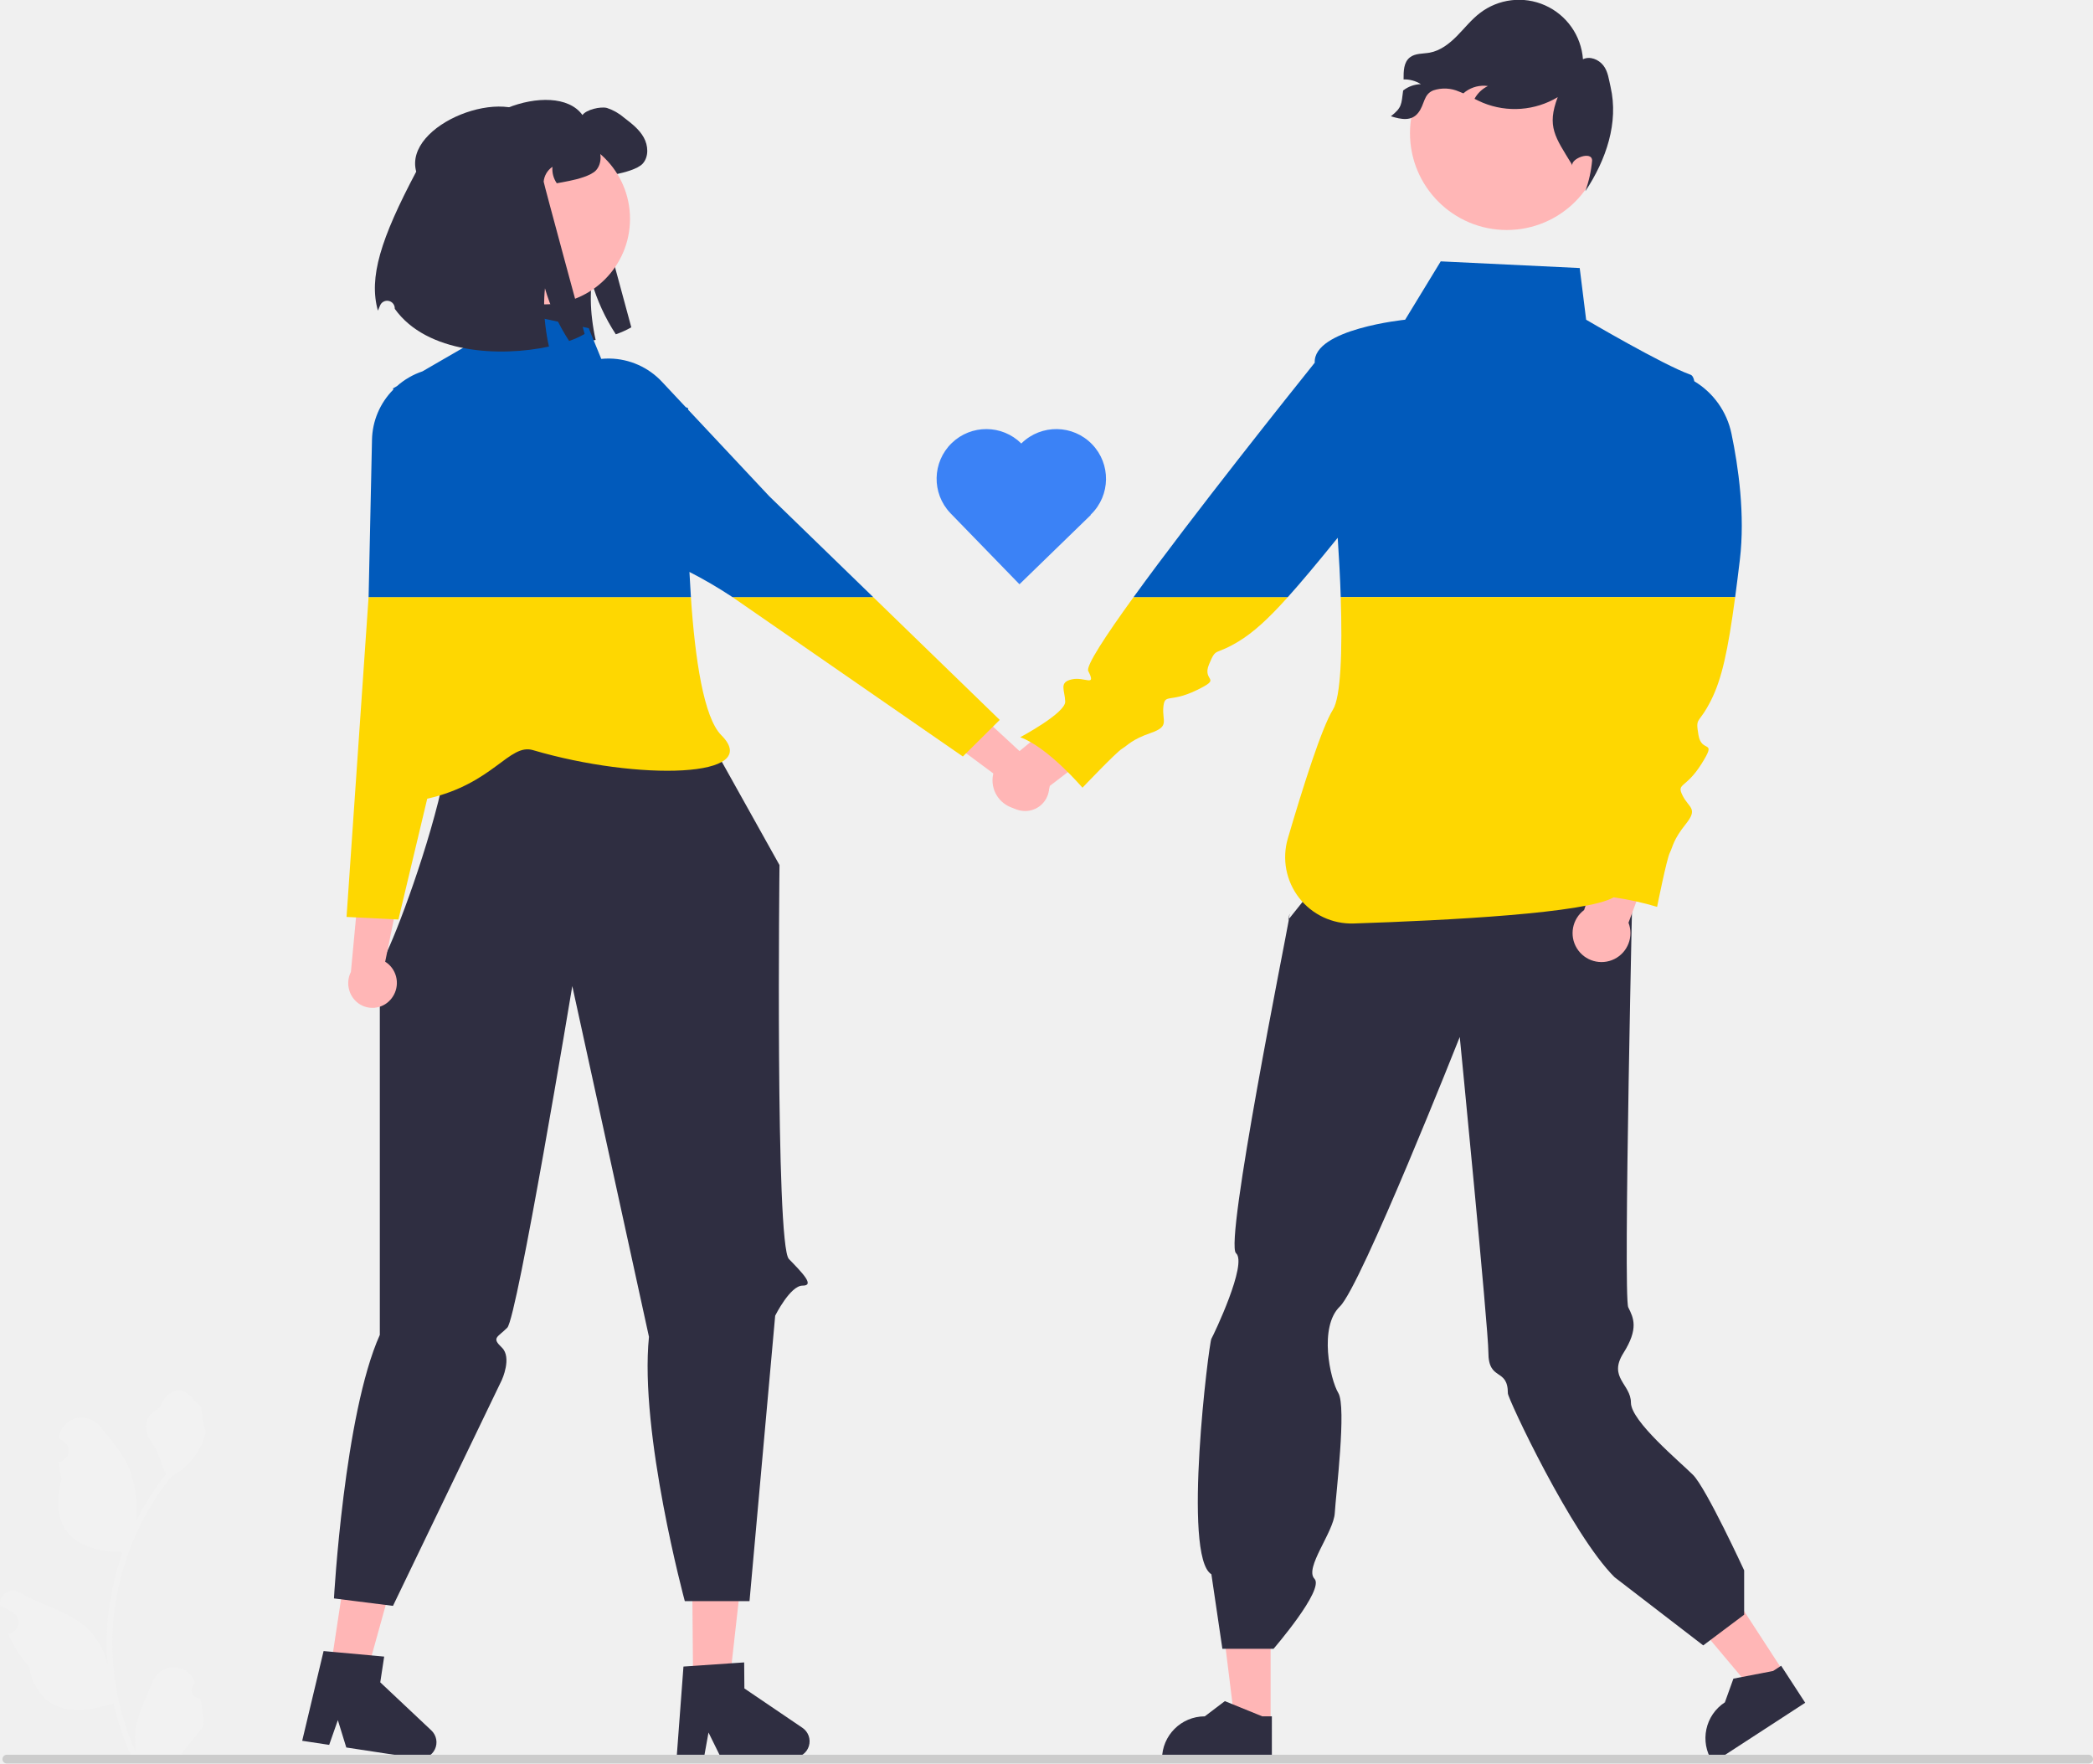
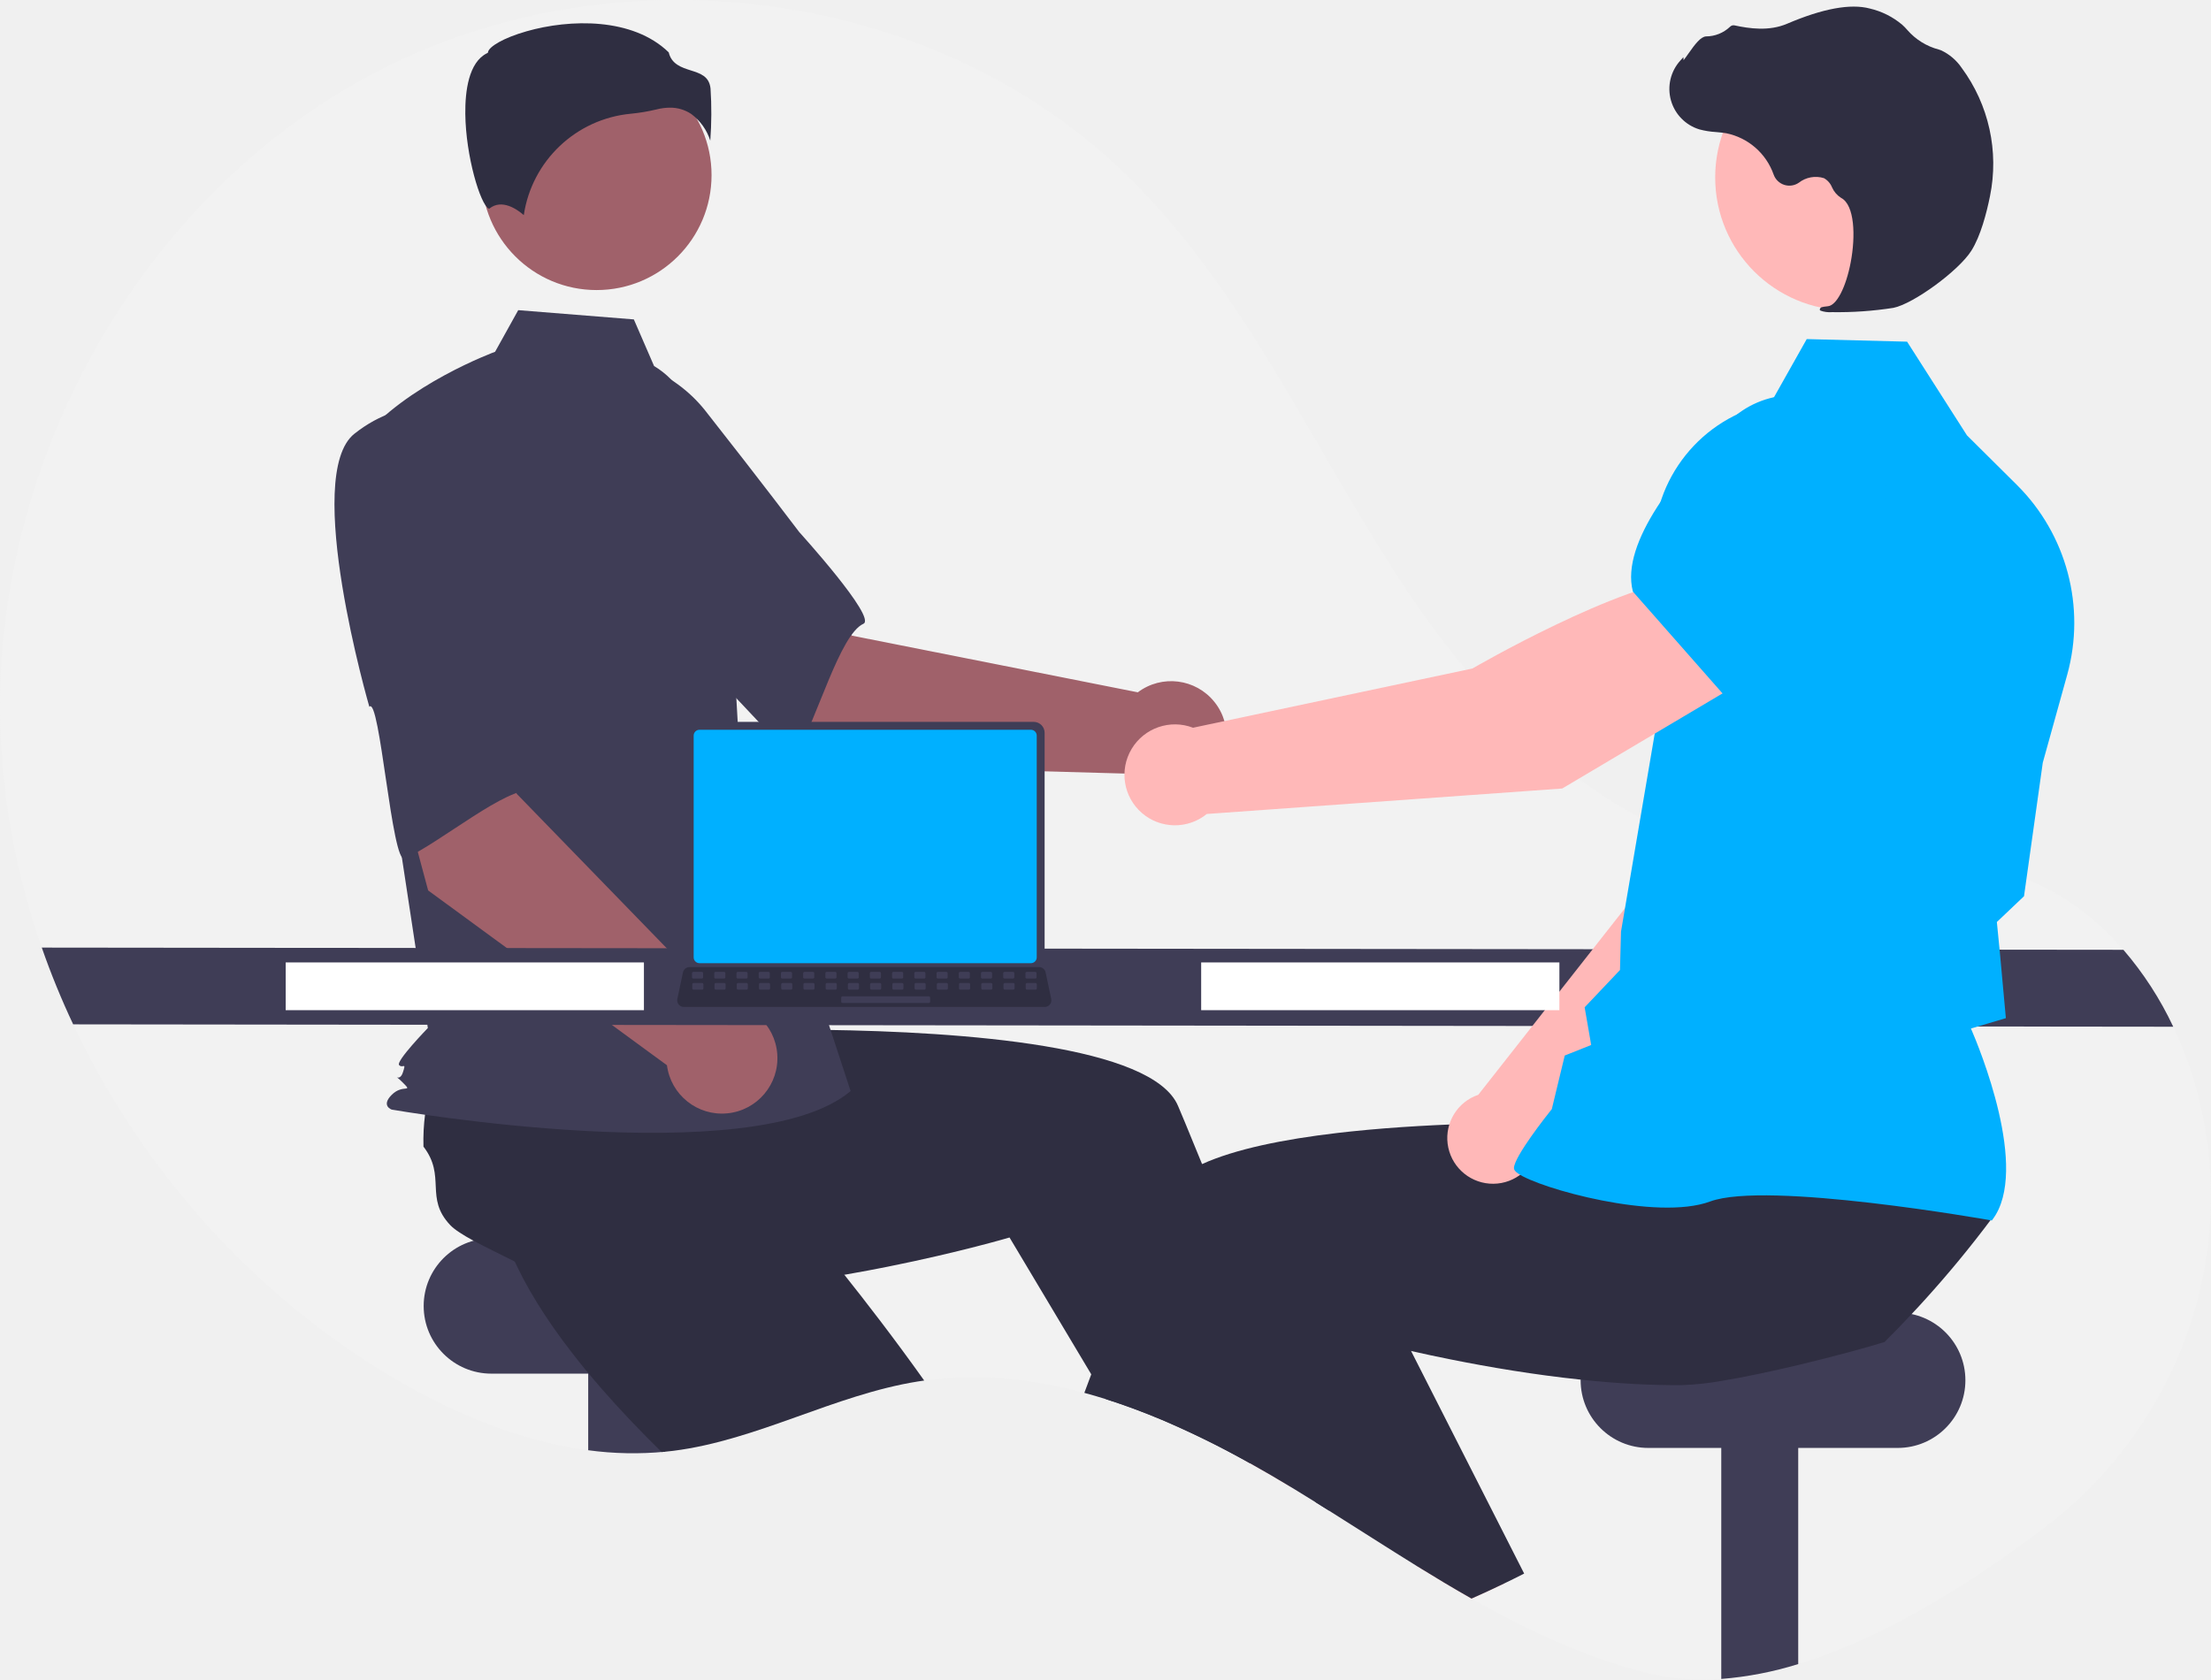
- <svg xmlns="http://www.w3.org/2000/svg" data-name="Layer 1" width="567.338" height="478.016" viewBox="0 0 567.338 478.016">
-   <path d="M441.806,255.712c-3.529-12.867,24.936-23.901,32.41-13.539,1.039-1.473,4.881-2.368,6.643-1.916a13.744,13.744,0,0,1,4.691,2.675c1.988,1.527,4.049,3.109,5.269,5.305,1.229,2.187,1.419,5.17-.235,7.068-1.311,1.509-5.179,2.485-7.149,2.883-1.374.28-2.531.506-3.525.669a6.739,6.739,0,0,1-1.175-4.456,5.47,5.47,0,0,0-2.386,4.013c-.027.334,11.108,41.304,11.108,41.304a24.287,24.287,0,0,1-4.203,1.889,52.848,52.848,0,0,1-6.553-14.28,45.762,45.762,0,0,0,.127,10.168,55.948,55.948,0,0,0,.958,5.631c-13.232,2.856-33.133,1.916-41.792-10.231l-.004-.151a2.067,2.067,0,0,0-3.993-.721c-.21.536-.403 1-.576,1.369C428.9,284.371,432.163,273.932,441.806,255.712Z" transform="translate(-316.3312 -210.9919)" fill="#2f2e41" />
-   <polygon points="187.875 456.283 197.734 456.2 202.098 417.287 187.548 417.41 187.875 456.283" fill="#ffb6b6" />
-   <path d="M533.853,679.343,518.108,668.663l-.059-7.055-3.386.227-10.496.724-2.573.171-1.868,24.935,7.396-.067,1.26-6.991,3.431,6.956,19.601-.164a4.408,4.408,0,0,0,2.439-8.055Z" transform="translate(-316.3312 -210.9919)" fill="#2f2e41" />
-   <polygon points="89.571 452.439 99.318 453.92 109.798 416.192 95.412 414.006 89.571 452.439" fill="#ffb6b6" />
-   <path d="M433.261,680.048l-13.853-13.042,1.06-6.975-3.379-.313-10.477-.95-2.568-.239-5.798,24.323,7.313,1.107,2.353-6.703,2.285,7.412,19.379,2.947a4.408,4.408,0,0,0,3.685-7.566Z" transform="translate(-316.3312 -210.9919)" fill="#2f2e41" />
-   <path d="M499.672,395.413l27.953,50.064s-1.166,102.965,2.549,106.784,7.078,7.244,3.715,7.213-7.434,8.153-7.434,8.153l-6.957,77.364h-17.543s-12.344-45.623-9.713-71.64l-20.782-95.077S456.528,568.188,453.837,570.879s-4.314,2.672-1.484,5.372,0,8.808,0,8.808l-29.498,61.221-16-2.018s2.774-49.979,12.433-71.435V471.432c-.728,8.693,33.303-79.296,12.493-72.691C438.365,396.651,499.672,395.413,499.672,395.413Z" transform="translate(-316.3312 -210.9919)" fill="#2f2e41" />
-   <path d="M422.318,481.805a6.821,6.821,0,0,0-.702-9.488,6.544,6.544,0,0,0-.876-.634l4.751-23.317-10.984-6.574-3.055,32.646a6.802,6.802,0,0,0,1.568,8.155,6.51,6.51,0,0,0,9.183-.651Q422.262,481.874,422.318,481.805Z" transform="translate(-316.3312 -210.9919)" fill="#ffb6b6" />
-   <path d="M593.233,430.754a6.821,6.821,0,0,1-5.816-7.529,6.543,6.543,0,0,1,.228-1.057l-19.113-14.177,3.782-12.229,24.082,22.251a6.802,6.802,0,0,1,4.281,7.116,6.51,6.51,0,0,1-7.268,5.651Q593.321,430.767,593.233,430.754Z" transform="translate(-316.3312 -210.9919)" fill="#ffb6b6" />
-   <circle cx="147.594" cy="59.322" r="23.183" fill="#ffb6b6" />
-   <path d="M437.826,245.399" transform="translate(-316.3312 -210.9919)" fill="#2f2e41" />
-   <polygon points="483.533 453.271 475.415 458.549 451.193 429.75 463.174 421.96 483.533 453.271" fill="#ffb6b6" />
-   <path d="M805.657,672.546,780.694,688.777l-.205-.316a11.59,11.59,0,0,1,3.398-16.034l.001-0,2.31-6.424,10.757-2.072,2.179-1.417Z" transform="translate(-316.3312 -210.9919)" fill="#2f2e41" />
-   <polygon points="344.417 467.102 334.734 467.101 330.128 429.753 344.419 429.754 344.417 467.102" fill="#ffb6b6" />
-   <path d="M661.089,688.195l-29.776-.001v-.377a11.59,11.59,0,0,1,11.59-11.589h.001l5.439-4.126,10.148,4.127,2.599 0Z" transform="translate(-316.3312 -210.9919)" fill="#2f2e41" />
-   <path d="M760.974,447.632l-86.829,1.909-8.607,10.758s.744-3.793.082.373-17.414,87.23-14.247,90.016-6.004,22.02-6.678,23.193-7.933,59.07,0,63.831l2.98,20.209h13.866s13.891-16.075,11.095-18.989,5.2-12.604,5.505-17.8,3.225-28.764.963-32.542-5.319-17.96.418-23.458,32.498-73.057,32.498-73.057,7.776,79.202,7.758,85.421c-.024,8.088,5.287,4.085,5.287,11.185,0,1.434,17.294,38.303,28.916,49.827l24.035,18.488,11.093-8.32v-12.018s-10.28-22.298-13.866-25.884-16.827-14.563-16.827-19.584-6.233-6.77-2.041-13.426,2.758-9.525,1.324-12.394,1.286-120.415,1.286-120.415Z" transform="translate(-316.3312 -210.9919)" fill="#2f2e41" />
-   <circle cx="408.437" cy="36.107" r="26.238" fill="#ffb6b6" />
-   <path d="M745.729,457.66l7.386-22.233,13.289,2.447-8.645,23.228a7.843,7.843,0,1,1-12.03-3.442Z" transform="translate(-316.3312 -210.9919)" fill="#ffb6b6" />
-   <path d="M592.555,414.694l18.096-14.878,9.942,9.152L600.901,424.017a7.843,7.843,0,1,1-8.346-9.323Z" transform="translate(-316.3312 -210.9919)" fill="#ffb6b6" />
-   <path d="M693.353,242.509c2.829.878,5.556,1.396,7.395-.924s1.359-4.973,4.095-6.092a9.679,9.679,0,0,1,6.989.324c.398.148.786.314,1.165.481.213-.185.425-.36.656-.527a8.337,8.337,0,0,1,6-1.461,8.18,8.18,0,0,0-3.633,3.467c.758.379,1.525.758,2.302,1.082a22.697,22.697,0,0,0,20.254-1.535c-3.032,7.987-.675,10.834,3.772,18.128l.176.425c-.444-1.913,5.371-4.123,5.371-1.35a33.125,33.125,0,0,1-1.849,8.32c5.704-8.588,9.069-18.636,6.859-28.278-.471-2.024-.684-4.197-1.969-5.842-1.285-1.636-3.651-2.598-5.519-1.673a17.396,17.396,0,0,0-27.992-12.48c-2.311,1.784-4.132,4.123-6.194,6.203s-4.502,3.975-7.386,4.493c-1.83.324-3.892.129-5.352,1.285-1.692,1.34-1.71,3.698-1.701,5.963a8.327,8.327,0,0,1,4.687,1.285,8.148,8.148,0,0,0-4.733,1.664.508.508,0,0,0-.074.055C696.172,239.328,696.375,240.133,693.353,242.509Z" transform="translate(-316.3312 -210.9919)" fill="#2f2e41" />
-   <path d="M370.59,671.321a2.269,2.269,0,0,1-1.645-3.933l.155-.618q-.031-.074-.062-.148a6.094,6.094,0,0,0-11.241.042c-1.839,4.428-4.179,8.864-4.756,13.546a18.029,18.029,0,0,0,.316,6.2,72.281,72.281,0,0,1-6.575-30.021,69.764,69.764,0,0,1,.433-7.783q.358-3.178.995-6.31a73.119,73.119,0,0,1,14.5-30.99,19.459,19.459,0,0,0,8.093-8.397,14.843,14.843,0,0,0,1.35-4.056c-.394.052-1.486-5.949-1.188-6.317-.549-.833-1.532-1.247-2.131-2.06-2.982-4.043-7.091-3.337-9.236,2.157-4.582,2.313-4.627,6.148-1.815,9.837,1.789,2.347,2.035,5.522,3.604,8.035-.162.207-.329.407-.491.614a73.591,73.591,0,0,0-7.681,12.169,30.592,30.592,0,0,0-1.826-14.21c-1.748-4.217-5.025-7.769-7.91-11.415a6.279,6.279,0,0,0-11.184,3.083q-.009.081-.017.161.643.363,1.259.77a3.078,3.078,0,0,1-1.241,5.602l-.063.01a30.626,30.626,0,0,0,.807,4.579c-3.702,14.316,4.29,19.53,15.701,19.764.252.129.497.258.749.381a75.115,75.115,0,0,0-4.043,19.028,71.243,71.243,0,0,0,.052,11.503l-.019-.136a18.826,18.826,0,0,0-6.427-10.87c-4.946-4.063-11.933-5.559-17.268-8.824a3.533,3.533,0,0,0-5.411,3.437l.022.143a20.677,20.677,0,0,1,2.319,1.117q.643.363,1.259.77a3.078,3.078,0,0,1-1.241,5.602l-.063.01c-.045.006-.084.013-.129.019a30.654,30.654,0,0,0,5.639,8.829c2.315,12.497,12.256,13.683,22.89,10.044h.006a75.093,75.093,0,0,0,5.044,14.726h18.02c.065-.2.123-.407.181-.607a20.474,20.474,0,0,1-4.986-.297c1.337-1.641,2.674-3.294,4.011-4.935a1.121,1.121,0,0,0,.084-.097c.678-.84,1.363-1.673,2.041-2.512l0-.001a29.99,29.99,0,0,0-.879-7.64Z" transform="translate(-316.3312 -210.9919)" fill="#f2f2f2" />
-   <path d="M316.999,687.818a1.186,1.186,0,0,0,1.19,1.19h564.29a1.19,1.19,0,1,0,0-2.38h-564.29A1.187,1.187,0,0,0,316.999,687.818Z" transform="translate(-316.3312 -210.9919)" fill="#ccc" />
-   <path d="M503.213,366.022c.111,2.279.242,4.56.394,6.82h11.261l-.161-.111A121.192,121.192,0,0,0,503.213,366.022Z" transform="translate(-316.3312 -210.9919)" fill="none" />
-   <path d="M410.267,459.537l14.065.698,7.806-32.744c17.946-4.035,22.203-15.069,28.655-13.17,28.622,8.426,62.638,7.533,51.062-4.042-4.746-4.746-7.11-20.5-8.248-37.437h-87.366Z" transform="translate(-316.3312 -210.9919)" fill="#fed701" />
-   <polygon points="198.537 161.851 260.993 205.057 270.992 195.141 236.689 161.851 198.537 161.851" fill="#fed701" />
-   <path d="M524.86,345.514,502.855,322.038c.007-.246.012-.386.012-.386l-.671-.317-6.401-6.829a19.867,19.867,0,0,0-14.211-6.326,20.389,20.389,0,0,0-2.273.092l-3.397-8.322-28.416-6.028-5.642,11.357-11.017,6.378a19.901,19.901,0,0,0-6.907,3.999l-1.076.623.08.327a19.838,19.838,0,0,0-5.77,13.604l-.914,42.49-.01.142h87.366c-.152-2.26-.283-4.541-.394-6.82a121.192,121.192,0,0,1,11.495,6.709l.161.111h38.152Z" transform="translate(-316.3312 -210.9919)" fill="#015abb" />
-   <path d="M611.318,392.877c2.271,4.488-.919,1.46-4.488,2.271-3.569.811-1.839,2.92-1.758,6.029s-12.194,9.652-12.194,9.652c7.489,2.677,16.87,13.681,16.87,13.681s9.085-9.571,10.734-10.571c1.649-1,2.569-2.46,7.787-4.272,5.218-1.811,3.028-3.19,3.407-7.029.379-3.839,1.649-1,8.976-4.542s1.379-2.19,3.407-7.029c2.028-4.84,1.379-2.19,7.976-6.191,3.965-2.405,7.904-5.937,13.384-12.033H623.607C615.895,383.496,610.644,391.544,611.318,392.877Z" transform="translate(-316.3312 -210.9919)" fill="#fed701" />
-   <path d="M787.938,362.778c1.465-12.211-.388-25.251-2.272-34.267a21.716,21.716,0,0,0-10.058-14.167c-.191-.979-.531-1.606-1.052-1.791-7.458-2.651-28.277-14.899-28.277-14.899l-1.745-14.006L706.86,281.837l-9.64,15.816s-24.972,2.51-24.509,11.652c-6.048,7.543-32.968,41.249-49.104,63.538h41.813c3.637-4.046,7.953-9.219,13.41-15.949.037-.046.072-.093.109-.139.367,5.456.649,10.914.817,16.088H786.67C787.076,369.808,787.494,366.474,787.938,362.778Z" transform="translate(-316.3312 -210.9919)" fill="#015abb" />
-   <path d="M786.67,372.843H679.756c.477,14.703.022,27.101-2.118,30.515-3.004,4.792-8.089,20.829-12.222,34.91a17.995,17.995,0,0,0,17.859,23.046c25.642-.845,63.164-2.802,70.477-7.093a81.014,81.014,0,0,1,11.758,2.584s2.588-12.94,3.45-14.665c.863-1.725.863-3.45,4.313-7.764,3.451-4.313.863-4.313-.863-7.764-1.725-3.45.863-1.725,5.176-8.626,4.313-6.901,0-2.588-.863-7.764-.863-5.176,0-2.588,3.451-9.489C783.033,395.016,784.708,387.513,786.67,372.843Z" transform="translate(-316.3312 -210.9919)" fill="#fed701" />
-   <path d="M429.153,257.519c-3.529-12.867,24.936-23.901,32.41-13.539,1.039-1.473,4.881-2.368,6.643-1.916a13.744,13.744,0,0,1,4.691,2.675c1.988,1.527,4.049,3.109,5.269,5.305,1.229,2.187,1.419,5.17-.235,7.068-1.311,1.509-5.179,2.485-7.149,2.883-1.374.28-2.531.506-3.525.669a6.739,6.739,0,0,1-1.175-4.456,5.47,5.47,0,0,0-2.386,4.013c-.027.334,11.108,41.304,11.108,41.304a24.287,24.287,0,0,1-4.203,1.889,52.848,52.848,0,0,1-6.553-14.28,45.762,45.762,0,0,0,.127,10.168,55.95,55.95,0,0,0,.958,5.631c-13.232,2.856-33.133,1.916-41.792-10.231l-.004-.151a2.067,2.067,0,0,0-3.993-.721c-.21.536-.403 1-.576,1.369C416.247,286.179,419.51,275.74,429.153,257.519Z" transform="translate(-316.3312 -210.9919)" fill="#2f2e41" />
-   <path d="M593.272,331.109l0,0c-.034.033-.065.067-.098.1a13.472,13.472,0,0,0-18.874-.102l0,0a13.472,13.472,0,0,0-.401,18.921l-.003.003.126.13,0,0,18.649,19.202L612.003,350.587l-.054-.055c.032-.031.066-.06.099-.091l0,0a13.474,13.474,0,0,0,.278-19.054l0,0A13.474,13.474,0,0,0,593.272,331.109Z" transform="translate(-316.3312 -210.9919)" fill="#3b82f6" />
+ <svg xmlns="http://www.w3.org/2000/svg" data-name="Layer 1" width="833.222" height="633.11" viewBox="0 0 833.222 633.11">
+   <path d="M954.314,708.907c-27.3,20.79-60.56,41.85-93.26,51.78a132.151,132.151,0,0,1-29,5.61,87.682,87.682,0,0,1-27.45-2.13c-23.6-5.87-45.49-16.15-66.67-28.16-6.92-3.93-13.76-8.04-20.56-12.24-11.1-6.86-22.09-13.96-33.11-20.89-1.65-1.05-3.29-2.08-4.94-3.1h-.01q-3.99-2.505-8-4.94c-.47-.29-.94-.57-1.42-.86q-7.575-4.59-15.41-8.97c-.64-.35-1.28-.71-1.92-1.06a337.758,337.758,0,0,0-31.12-15.23c-6.98-2.94-14.05-5.59-21.19-7.85h-.01c-2.73-.86-5.47-1.67-8.22-2.41a172.032,172.032,0,0,0-25.14-4.92,137.461,137.461,0,0,0-35.21.28c-.79.11-1.57.22-2.36.35-31.6,5.06-60.44,22.12-92.18,26.14-1.03.13-2.05.25-3.08.34-.44.04-.88.09-1.32.12a126.185,126.185,0,0,1-27.68-.68c-25.63-3.38-50.59-13.87-73.06-27.09-52.53-30.91-95.13-78.42-121.03-133.44a297.454,297.454,0,0,1-11.83-28.93,278.47,278.47,0,0,1-15.67-84.85c-2.43-100.36,54.6-201.05,144.14-246.44,89.55-45.39,207.35-30.38,279.57,39.35,43.81,42.3,69.16,99.62,102.13,150.83,32.97,51.2,79.83,100.11,140.27,107.57,30.79,3.8,63.01-3.55,92.52,6.01,16.34,5.3,30.28,15.44,41.51,28.36a127.185,127.185,0,0,1,18.78,29,141.927,141.927,0,0,1,8.73,23.54c.41,1.49.79,2.98,1.16,4.47C1026.974,608.507,1003.484,671.447,954.314,708.907Z" transform="translate(-183.3889 -133.445)" fill="#f2f2f2" />
+   <rect x="159.665" y="466.772" width="145" height="51" rx="25.5" fill="#3f3d56" />
+   <path d="M434.054,638.217v42.43a125.553,125.553,0,0,1-29-.56v-41.87Z" transform="translate(-183.3889 -133.445)" fill="#3f3d56" />
+   <path d="M531.674,653.817c-.79.11-1.57.22-2.36.35-31.6,5.06-60.44,22.12-92.18,26.14-1.03.13-2.05.25-3.08.34-.44.04-.88.09-1.32.12-7.75-7.59-15.5-15.67-22.78-24.04-3.95-4.53-7.77-9.15-11.36-13.83-9.32-12.08-17.22-24.5-22.44-36.7.53-5.85-3.11-19.38-4.85-29.74l-.01-.01c-.74-4.35-1.14-8.13-.77-10.56,2.12-14.02,13.57-12.41,17.09-26.15a77.5,77.5,0,0,1,10.11-7.11c.59-.35,1.19-.7,1.81-1.05l38.2-26.4,14.6,14.32,22.22,21.8,24.08,23.61-20.44,20.65s17.08,19.69,37.05,45.94C520.604,638.547,526.174,646.077,531.674,653.817Z" transform="translate(-183.3889 -133.445)" fill="#2f2e41" />
+   <path d="M861.054,638.217v122.47a132.151,132.151,0,0,1-29,5.61v-128.08Z" transform="translate(-183.3889 -133.445)" fill="#3f3d56" />
+   <rect x="595.665" y="494.772" width="145" height="51" rx="25.5" fill="#3f3d56" />
+   <path d="M669.894,693.977q-7.575-4.59-15.41-8.97c-.64-.35-1.28-.71-1.92-1.06l3.44-1.47,9.28-3.99.09-.04.1.34Z" transform="translate(-183.3889 -133.445)" fill="#ffb6b6" />
+   <path d="M684.264,702.877c-1.65-1.05-3.29-2.08-4.94-3.1h-.01q-3.99-2.505-8-4.94c-.47-.29-.94-.57-1.42-.86q-7.575-4.59-15.41-8.97c-.64-.35-1.28-.71-1.92-1.06a337.758,337.758,0,0,0-31.12-15.23c-6.98-2.94-14.05-5.59-21.19-7.85h-.01l-5.61-9.39-25.25-42.29-5.55-9.29s-18.93,5.6-45.72,10.97c-9.75,1.96-20.53,3.88-31.84,5.5-12.09,1.72-24.77,3.09-37.37,3.75-6.01.32-12,.48-17.9.43-15.25-.1-29.9-1.53-42.73-4.93-4.28-4.02-17.18-9.49-26.42-14.5h-.01c-3.88-2.1-7.1-4.11-8.79-5.9-9.74-10.3-1.42-18.33-10.08-29.57a78.018,78.018,0,0,1,.63-12.34c.09-.68.18-1.37.29-2.07l2.73-46.36,20.28-2.68,30.86-4.08,33.43-4.42,3.68,28.82s26.03-1.32,59.01-.88c52.97.72,123.85,6,133.45,28.66.9,2.13,1.8,4.28,2.7,6.43q3.21,7.71,6.36,15.5c7.61,18.8,14.87,37.78,21.5,55.72,4.12,11.16,8,21.92,11.57,31.99,2.87,8.1,5.53,15.76,7.96,22.81,2.22,6.44,4.23,12.37,6.02,17.69C683.724,701.267,683.994,702.087,684.264,702.877Z" transform="translate(-183.3889 -133.445)" fill="#2f2e41" />
+   <path d="M497.708,421.99l-64.055-54.401,41.675-42.177,29.075,47.623,107.774,21.367a20.9,20.9,0,1,1-2.97,30.678Z" transform="translate(-183.3889 -133.445)" fill="#a0616a" />
+   <path d="M377.042,296.092c-7.403,24.083,63.1,81.52,63.1,81.52.783-5.782,40.756,44.073,43.475,39.558,7.729-12.832,16.234-44.552,25.157-48.606,5.103-2.318-24.171-34.543-24.171-34.543s-14.933-19.756-34.649-44.794a53.412,53.412,0,0,0-47.084-20.961S384.445,272.009,377.042,296.092Z" transform="translate(-183.3889 -133.445)" fill="#3f3d56" />
+   <circle cx="224.825" cy="66.009" r="43.324" fill="#a0616a" />
+   <path d="M429.876,271.412c9.334,5.549,14.917,15.744,18.122,26.119a247.516,247.516,0,0,1,10.636,59.137l3.385,60.089,41.926,127.947c-36.336,30.746-172.919,6.988-172.919,6.988s-4.193-1.397,0-5.59,8.274-.478,4.082-4.671-1.302.478.095-3.715,0-1.397-1.398-2.795,10.819-13.976,10.819-13.976L333.445,447.503,319.47,299.363c16.771-20.963,50.498-33.321,50.498-33.321l8.715-15.687,43.574,3.486Z" transform="translate(-183.3889 -133.445)" fill="#3f3d56" />
+   <path d="M443.928,176.437a20.078,20.078,0,0,1,7.133,10.02,141.018,141.018,0,0,0,.093-19.659c-.511-4.601-3.75-5.636-7.5-6.835-3.387-1.083-7.218-2.307-8.248-6.774-13.619-13.248-37.326-12.58-53.55-7.959-8.928,2.543-14.065,5.81-14.524,7.724l-.095.394-.363.181c-6.882,3.441-8.221,14.306-8.133,22.815.168,16.031,5.703,34.239,8.821,35.718.165.078.207.048.278-.012h0c4.695-3.752,10.424.285,12.941,2.48a45.059,45.059,0,0,1,40.346-38.219,70.703,70.703,0,0,0,9.724-1.631,20.472,20.472,0,0,1,4.968-.652A14.137,14.137,0,0,1,443.928,176.437Z" transform="translate(-183.3889 -133.445)" fill="#2f2e41" />
+   <path d="M389.338,487.262,376.085,480.475a3.632,3.632,0,0,1,3.276-6.397l13.253,6.787a3.632,3.632,0,0,1-3.276,6.397Z" transform="translate(-183.3889 -133.445)" fill="#00b0ff" />
+   <path d="M344.735,469.078l-21.801-81.162,58.259-11.028-3.133,55.709,76.547,78.818A20.9,20.9,0,1,1,434.732,534.973Z" transform="translate(-183.3889 -133.445)" fill="#a0616a" />
+   <path d="M316.972,296.916c-19.775,15.612,5.606,102.935,5.606,102.935,3.93-4.313,8.496,59.425,13.299,57.255,13.651-6.168,38.673-27.438,48.319-25.704,5.516.992-.263-42.159-.263-42.159s-1.063-24.742-3.061-56.548a53.412,53.412,0,0,0-26.836-44.001S336.747,281.305,316.972,296.916Z" transform="translate(-183.3889 -133.445)" fill="#3f3d56" />
+   <path d="M1002.384,520.457l-791.42-.9a297.454,297.454,0,0,1-11.83-28.93l784.47.83A127.185,127.185,0,0,1,1002.384,520.457Z" transform="translate(-183.3889 -133.445)" fill="#3f3d56" />
+   <path d="M750.314,730.277q-6.135,2.97-12.38,5.73c-6.92-3.93-13.76-8.04-20.56-12.24l25.22-11.08Z" transform="translate(-183.3889 -133.445)" fill="#ffb6b6" />
+   <path d="M934.194,592.477q-6.15,8.25-12.69,16.17-6.03,7.305-12.38,14.33c-1.75,1.94-3.52,3.87-5.33,5.78q-4.995,5.355-10.21,10.53c-6.26,1.97-18.94,5.44-32.53,8.68-9.89,2.35-20.26,4.58-29,6a104.486,104.486,0,0,1-14.81,1.58c-5.9.05-11.89-.11-17.9-.43-6.78-.36-13.57-.92-20.28-1.64-17.45-1.83-34.35-4.68-48.93-7.61-5.34-1.06-10.36-2.14-14.98-3.19-8.75-1.97-16.07-3.81-21.37-5.21-5.97-1.56-9.37-2.57-9.37-2.57l-14.95,25.04-7.76,12.99-5.7,9.55-1.52,2.53c-.64-.35-1.28-.71-1.92-1.06a337.758,337.758,0,0,0-31.12-15.23c-6.98-2.94-14.05-5.59-21.19-7.85h-.01c-2.73-.86-5.47-1.67-8.22-2.41q1.29-3.465,2.61-6.98,2.46-6.555,5.02-13.23c3.69-9.64,7.51-19.42,11.44-29.15,3.22-7.99,6.5-15.95,9.82-23.8,1.53-3.62,4.64-6.8,8.99-9.59a52.323,52.323,0,0,1,6.49-3.48c12.45-5.67,30.79-9.36,51-11.73,1.67-.19,3.35-.38,5.04-.56,16.73-1.76,34.48-2.67,51.08-3.09,8.31-.21,16.33-.29,23.79-.3q3.615,0,7.03.02h.01c6.15.03,11.81.12,16.79.22.97.02,1.91.05,2.83.07h.01c.62.01,1.23.03,1.83.04,10.89.28,17.57.62,17.57.62l2.59-20.32.53-4.1.5-3.9v-.01l.06-.49.41-.01,7.2-.14,60.52-1.18,33.06-.65-5.24,22.46-8.65,37.06C905.234,592.097,934.494,587.507,934.194,592.477Z" transform="translate(-183.3889 -133.445)" fill="#2f2e41" />
+   <path d="M757.774,726.577c-2.47,1.26-4.96,2.5-7.46,3.7q-6.135,2.97-12.38,5.73c-6.92-3.93-13.76-8.04-20.56-12.24-11.1-6.86-22.09-13.96-33.11-20.89-1.65-1.05-3.29-2.08-4.94-3.1h-.01c-4.54-6.74-9.17-13.76-13.84-20.99-.07-.1-.13-.2-.19-.3q-1.8-2.76-3.58-5.56c-7.47-11.7-14.98-23.9-22.27-36.36l18.46-8.62,34.32-16.02,5.92-2.76,17.02,33.51,15.18,29.89,3.38,6.65Z" transform="translate(-183.3889 -133.445)" fill="#2f2e41" />
+   <path d="M762.946,565.695l87.501-84.384,24.252-68.67L838.926,397.086c-18.375,17.601-38.237,72.424-38.237,72.424L740.477,546.115c-.469.161-.937.331-1.399.535a17.231,17.231,0,1,0,23.869,19.045Z" transform="translate(-183.3889 -133.445)" fill="#ffb8b8" />
+   <path d="M828.86,404.753l45.375,14.405.171-.028c16.889-2.829,30.903-30.412,39.684-53.054a31.596,31.596,0,0,0-16.087-40.025h0a31.666,31.666,0,0,0-33.165,4.184l-23.301,19.039Z" transform="translate(-183.3889 -133.445)" fill="#00b0ff" />
+   <path d="M934.012,593.49l.265-.352c14.157-18.776-5.206-65.273-8.133-72.017l13.164-3.899-2.294-25.064-1.105-11.176L946.143,471.262l.034-.248,7.039-50.092,9.21-33.154A73.285,73.285,0,0,0,943.465,316.233L924.638,297.54l-22.556-35.306-37.819-.976-13.6,24.159a55.141,55.141,0,0,0-44.103,55.179l1.28,64.316L794.269,484.598l-.381,14.475-13.319,14.055,2.462,14.21-9.963,3.969-4.875,20.191c-1.862,2.33-14.156,17.87-14.268,22.202-.017.65.447,1.292,1.459,2.016,7.958,5.694,52.437,18.031,72.456,10.614,21.323-7.894,104.895,6.932,105.737,7.083Z" transform="translate(-183.3889 -133.445)" fill="#00b0ff" />
+   <circle cx="696.48" cy="66.885" r="50.104" fill="#ffb8b8" />
+   <path d="M873.756,251.104a136.267,136.267,0,0,0,23.181-1.62c7.599-1.545,24.599-14.003,29.339-21.5h0c3.521-5.57,5.772-14.268,7.042-20.583a60.914,60.914,0,0,0-10.654-48.358,19.245,19.245,0,0,0-7.773-6.634c-.278-.109-.565-.205-.855-.288a23.745,23.745,0,0,1-11.812-7.309,19.586,19.586,0,0,0-1.964-2.021,29.248,29.248,0,0,0-12.203-6.127c-7.254-1.941-17.752-.014-31.202,5.733-6.757,2.888-14.147,1.843-19.832.609a1.86,1.86,0,0,0-1.751.6,13.132,13.132,0,0,1-8.925,3.558c-2.032.089-4.164,2.903-6.741,6.572-.585.833-1.267,1.805-1.759,2.396l-.066-1.136-1.149,1.267a15.935,15.935,0,0,0,7.194,25.961,31.076,31.076,0,0,0,6.25.996c1.279.115,2.602.234,3.87.454a24.025,24.025,0,0,1,17.853,15.59,6.283,6.283,0,0,0,9.483,3.05,10.381,10.381,0,0,1,9.459-1.722,6.891,6.891,0,0,1,3.046,3.455,8.98,8.98,0,0,0,3.408,3.976c5.15,2.655,5.505,14.417,3.655,24.222-1.783,9.451-5.307,16.288-8.57,16.626-2.512.26-2.799.438-2.981.883l-.162.398.282.372A10.261,10.261,0,0,0,873.756,251.104Z" transform="translate(-183.3889 -133.445)" fill="#2f2e41" />
+   <path d="M841.302,389.605l-19.319-38.516c-28.041,1.915-83.695,34.337-83.695,34.337L632.99,407.752a19.023,19.023,0,1,0,5.186,32.508L772.123,430.659Z" transform="translate(-183.3889 -133.445)" fill="#ffb8b8" />
+   <path d="M833.51,395.929l50.454-37.495,8.887-32.027a34.982,34.982,0,0,0-10.521-35.394h0a34.899,34.899,0,0,0-47.624,1.537c-18.987,18.951-40.642,45.39-35.99,63.723l.047.186Z" transform="translate(-183.3889 -133.445)" fill="#00b0ff" />
+   <rect x="452.665" y="362.772" width="135" height="18" fill="#fff" />
+   <rect x="107.665" y="362.772" width="135" height="18" fill="#fff" />
+   <path d="M441.818,409.655v85.704a4.122,4.122,0,0,0,4.119,4.119H572.941a4.122,4.122,0,0,0,4.119-4.119v-85.704a4.124,4.124,0,0,0-4.119-4.115H445.937A4.124,4.124,0,0,0,441.818,409.655Z" transform="translate(-183.3889 -133.445)" fill="#3f3d56" />
+   <path d="M444.797,410.722v83.58a2.205,2.205,0,0,0,2.201,2.201H571.884a2.205,2.205,0,0,0,2.201-2.201V410.722a2.206,2.206,0,0,0-2.201-2.206H446.999A2.206,2.206,0,0,0,444.797,410.722Z" transform="translate(-183.3889 -133.445)" fill="#00b0ff" />
+   <path d="M439.161,512.074a2.47,2.47,0,0,0,1.943.93h135.992A2.502,2.502,0,0,0,579.543,509.988l-2.111-10.027a2.507,2.507,0,0,0-1.558-1.818,2.425,2.425,0,0,0-.888-.168H443.208a2.425,2.425,0,0,0-.888.168,2.507,2.507,0,0,0-1.558,1.818l-2.111,10.027A2.5,2.5,0,0,0,439.161,512.074Z" transform="translate(-183.3889 -133.445)" fill="#2f2e41" />
+   <rect x="569.832" y="499.781" width="4.188" height="2.513" rx="0.488" transform="translate(960.4626 868.6308) rotate(-180)" fill="#3f3d56" />
+   <rect x="561.455" y="499.781" width="4.188" height="2.513" rx="0.488" transform="translate(943.7086 868.6308) rotate(-180)" fill="#3f3d56" />
+   <rect x="553.078" y="499.781" width="4.188" height="2.513" rx="0.488" transform="translate(926.9547 868.6308) rotate(-180)" fill="#3f3d56" />
+   <rect x="544.701" y="499.781" width="4.188" height="2.513" rx="0.488" transform="translate(910.2007 868.6308) rotate(-180)" fill="#3f3d56" />
+   <rect x="536.324" y="499.781" width="4.188" height="2.513" rx="0.488" transform="translate(893.4467 868.6308) rotate(-180)" fill="#3f3d56" />
+   <rect x="527.947" y="499.781" width="4.188" height="2.513" rx="0.488" transform="translate(876.6928 868.6308) rotate(-180)" fill="#3f3d56" />
+   <rect x="519.57" y="499.781" width="4.188" height="2.513" rx="0.488" transform="translate(859.9388 868.6308) rotate(-180)" fill="#3f3d56" />
+   <rect x="511.193" y="499.781" width="4.188" height="2.513" rx="0.488" transform="translate(843.1848 868.6308) rotate(-180)" fill="#3f3d56" />
+   <rect x="502.816" y="499.781" width="4.188" height="2.513" rx="0.488" transform="translate(826.4309 868.6308) rotate(-180)" fill="#3f3d56" />
+   <rect x="494.439" y="499.781" width="4.188" height="2.513" rx="0.488" transform="translate(809.6769 868.6308) rotate(-180)" fill="#3f3d56" />
+   <rect x="486.062" y="499.781" width="4.188" height="2.513" rx="0.488" transform="translate(792.9229 868.6308) rotate(-180)" fill="#3f3d56" />
+   <rect x="477.685" y="499.781" width="4.188" height="2.513" rx="0.488" transform="translate(776.169 868.6308) rotate(-180)" fill="#3f3d56" />
+   <rect x="469.308" y="499.781" width="4.188" height="2.513" rx="0.488" transform="translate(759.415 868.6308) rotate(-180)" fill="#3f3d56" />
+   <rect x="460.931" y="499.781" width="4.188" height="2.513" rx="0.488" transform="translate(742.6611 868.6308) rotate(-180)" fill="#3f3d56" />
+   <rect x="452.554" y="499.781" width="4.188" height="2.513" rx="0.488" transform="translate(725.9071 868.6308) rotate(-180)" fill="#3f3d56" />
+   <rect x="444.177" y="499.781" width="4.188" height="2.513" rx="0.488" transform="translate(709.1531 868.6308) rotate(-180)" fill="#3f3d56" />
+   <rect x="569.931" y="503.97" width="4.188" height="2.513" rx="0.488" transform="translate(960.6605 877.0078) rotate(-180)" fill="#3f3d56" />
+   <rect x="561.554" y="503.97" width="4.188" height="2.513" rx="0.488" transform="translate(943.9066 877.0078) rotate(-180)" fill="#3f3d56" />
+   <rect x="553.177" y="503.97" width="4.188" height="2.513" rx="0.488" transform="translate(927.1526 877.0078) rotate(-180)" fill="#3f3d56" />
+   <rect x="544.8" y="503.97" width="4.188" height="2.513" rx="0.488" transform="translate(910.3987 877.0078) rotate(-180)" fill="#3f3d56" />
+   <rect x="536.423" y="503.97" width="4.188" height="2.513" rx="0.488" transform="translate(893.6447 877.0078) rotate(-180)" fill="#3f3d56" />
+   <rect x="528.046" y="503.97" width="4.188" height="2.513" rx="0.488" transform="translate(876.8907 877.0078) rotate(-180)" fill="#3f3d56" />
+   <rect x="519.669" y="503.97" width="4.188" height="2.513" rx="0.488" transform="translate(860.1368 877.0078) rotate(-180)" fill="#3f3d56" />
+   <rect x="511.292" y="503.97" width="4.188" height="2.513" rx="0.488" transform="translate(843.3828 877.0078) rotate(-180)" fill="#3f3d56" />
+   <rect x="502.915" y="503.97" width="4.188" height="2.513" rx="0.488" transform="translate(826.6288 877.0078) rotate(-180)" fill="#3f3d56" />
+   <rect x="494.538" y="503.97" width="4.188" height="2.513" rx="0.488" transform="translate(809.8749 877.0078) rotate(-180)" fill="#3f3d56" />
+   <rect x="486.161" y="503.97" width="4.188" height="2.513" rx="0.488" transform="translate(793.1209 877.0078) rotate(-180)" fill="#3f3d56" />
+   <rect x="477.784" y="503.97" width="4.188" height="2.513" rx="0.488" transform="translate(776.3669 877.0078) rotate(-180)" fill="#3f3d56" />
+   <rect x="469.407" y="503.97" width="4.188" height="2.513" rx="0.488" transform="translate(759.613 877.0078) rotate(-180)" fill="#3f3d56" />
+   <rect x="461.03" y="503.97" width="4.188" height="2.513" rx="0.488" transform="translate(742.859 877.0078) rotate(-180)" fill="#3f3d56" />
+   <rect x="452.653" y="503.97" width="4.188" height="2.513" rx="0.488" transform="translate(726.1051 877.0078) rotate(-180)" fill="#3f3d56" />
+   <rect x="444.276" y="503.97" width="4.188" height="2.513" rx="0.488" transform="translate(709.3511 877.0078) rotate(-180)" fill="#3f3d56" />
+   <rect x="500.402" y="508.996" width="33.508" height="2.513" rx="0.488" transform="translate(850.9221 887.0602) rotate(-180)" fill="#3f3d56" />
</svg>
